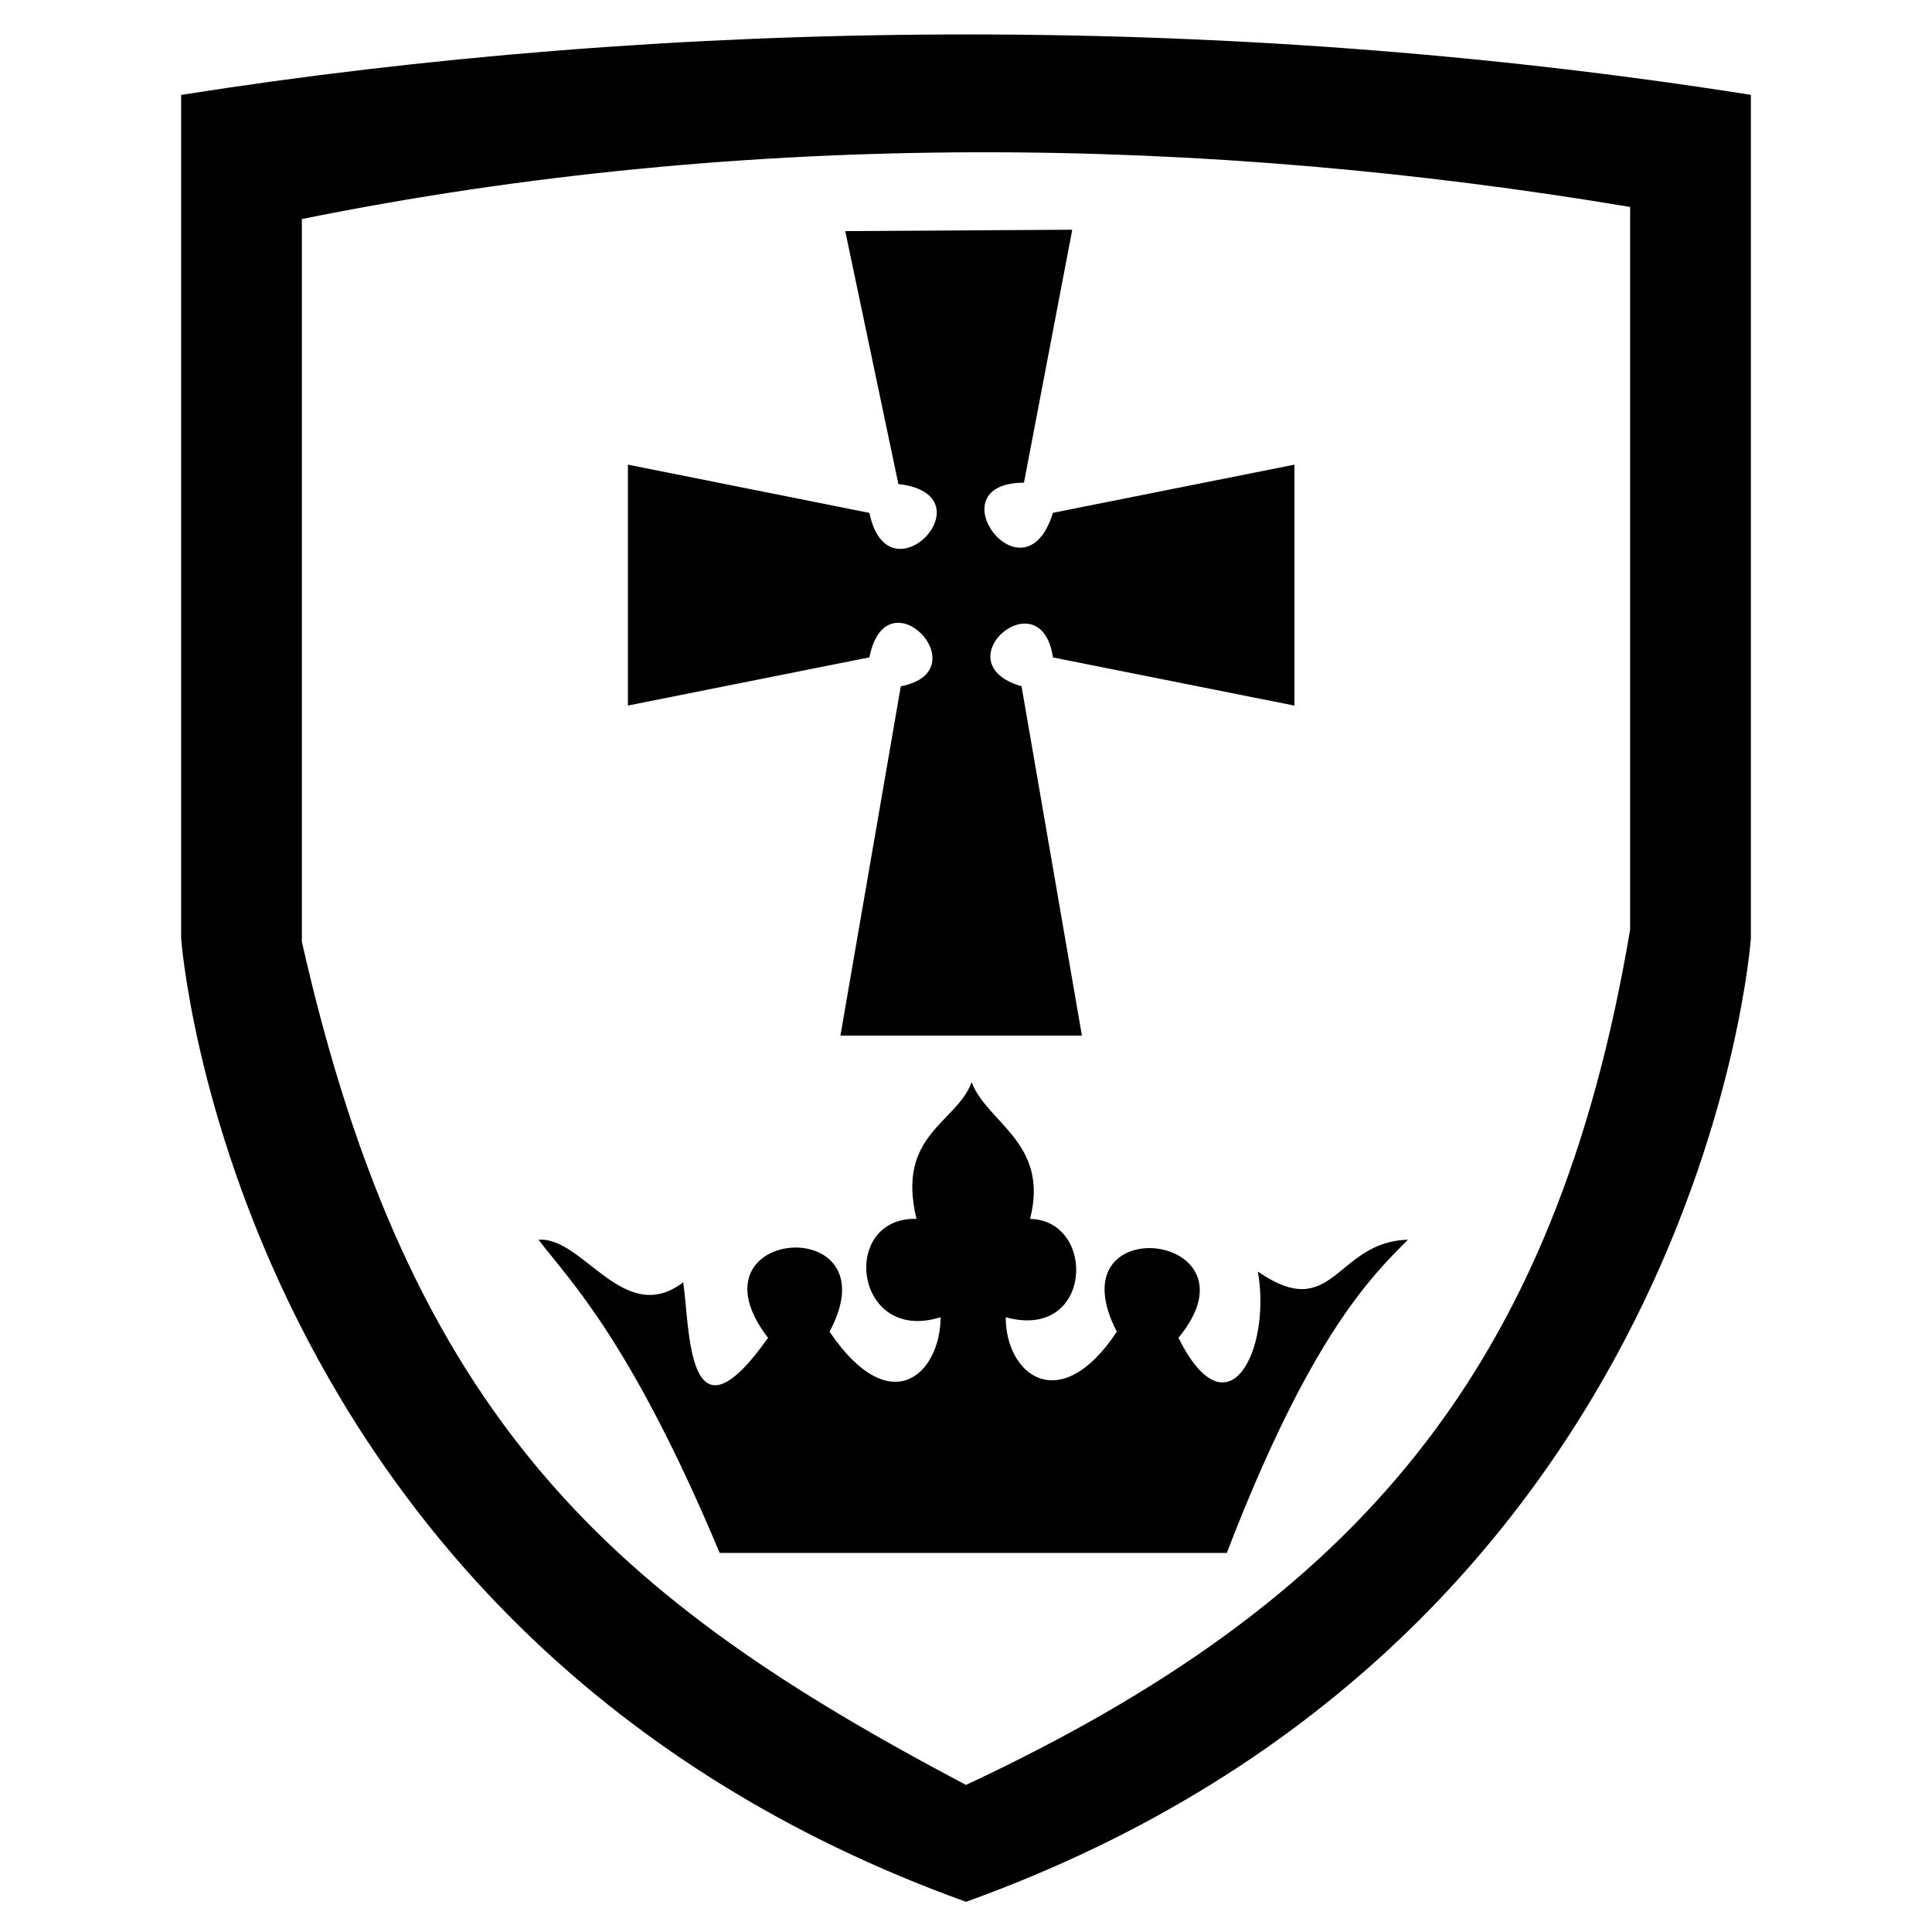
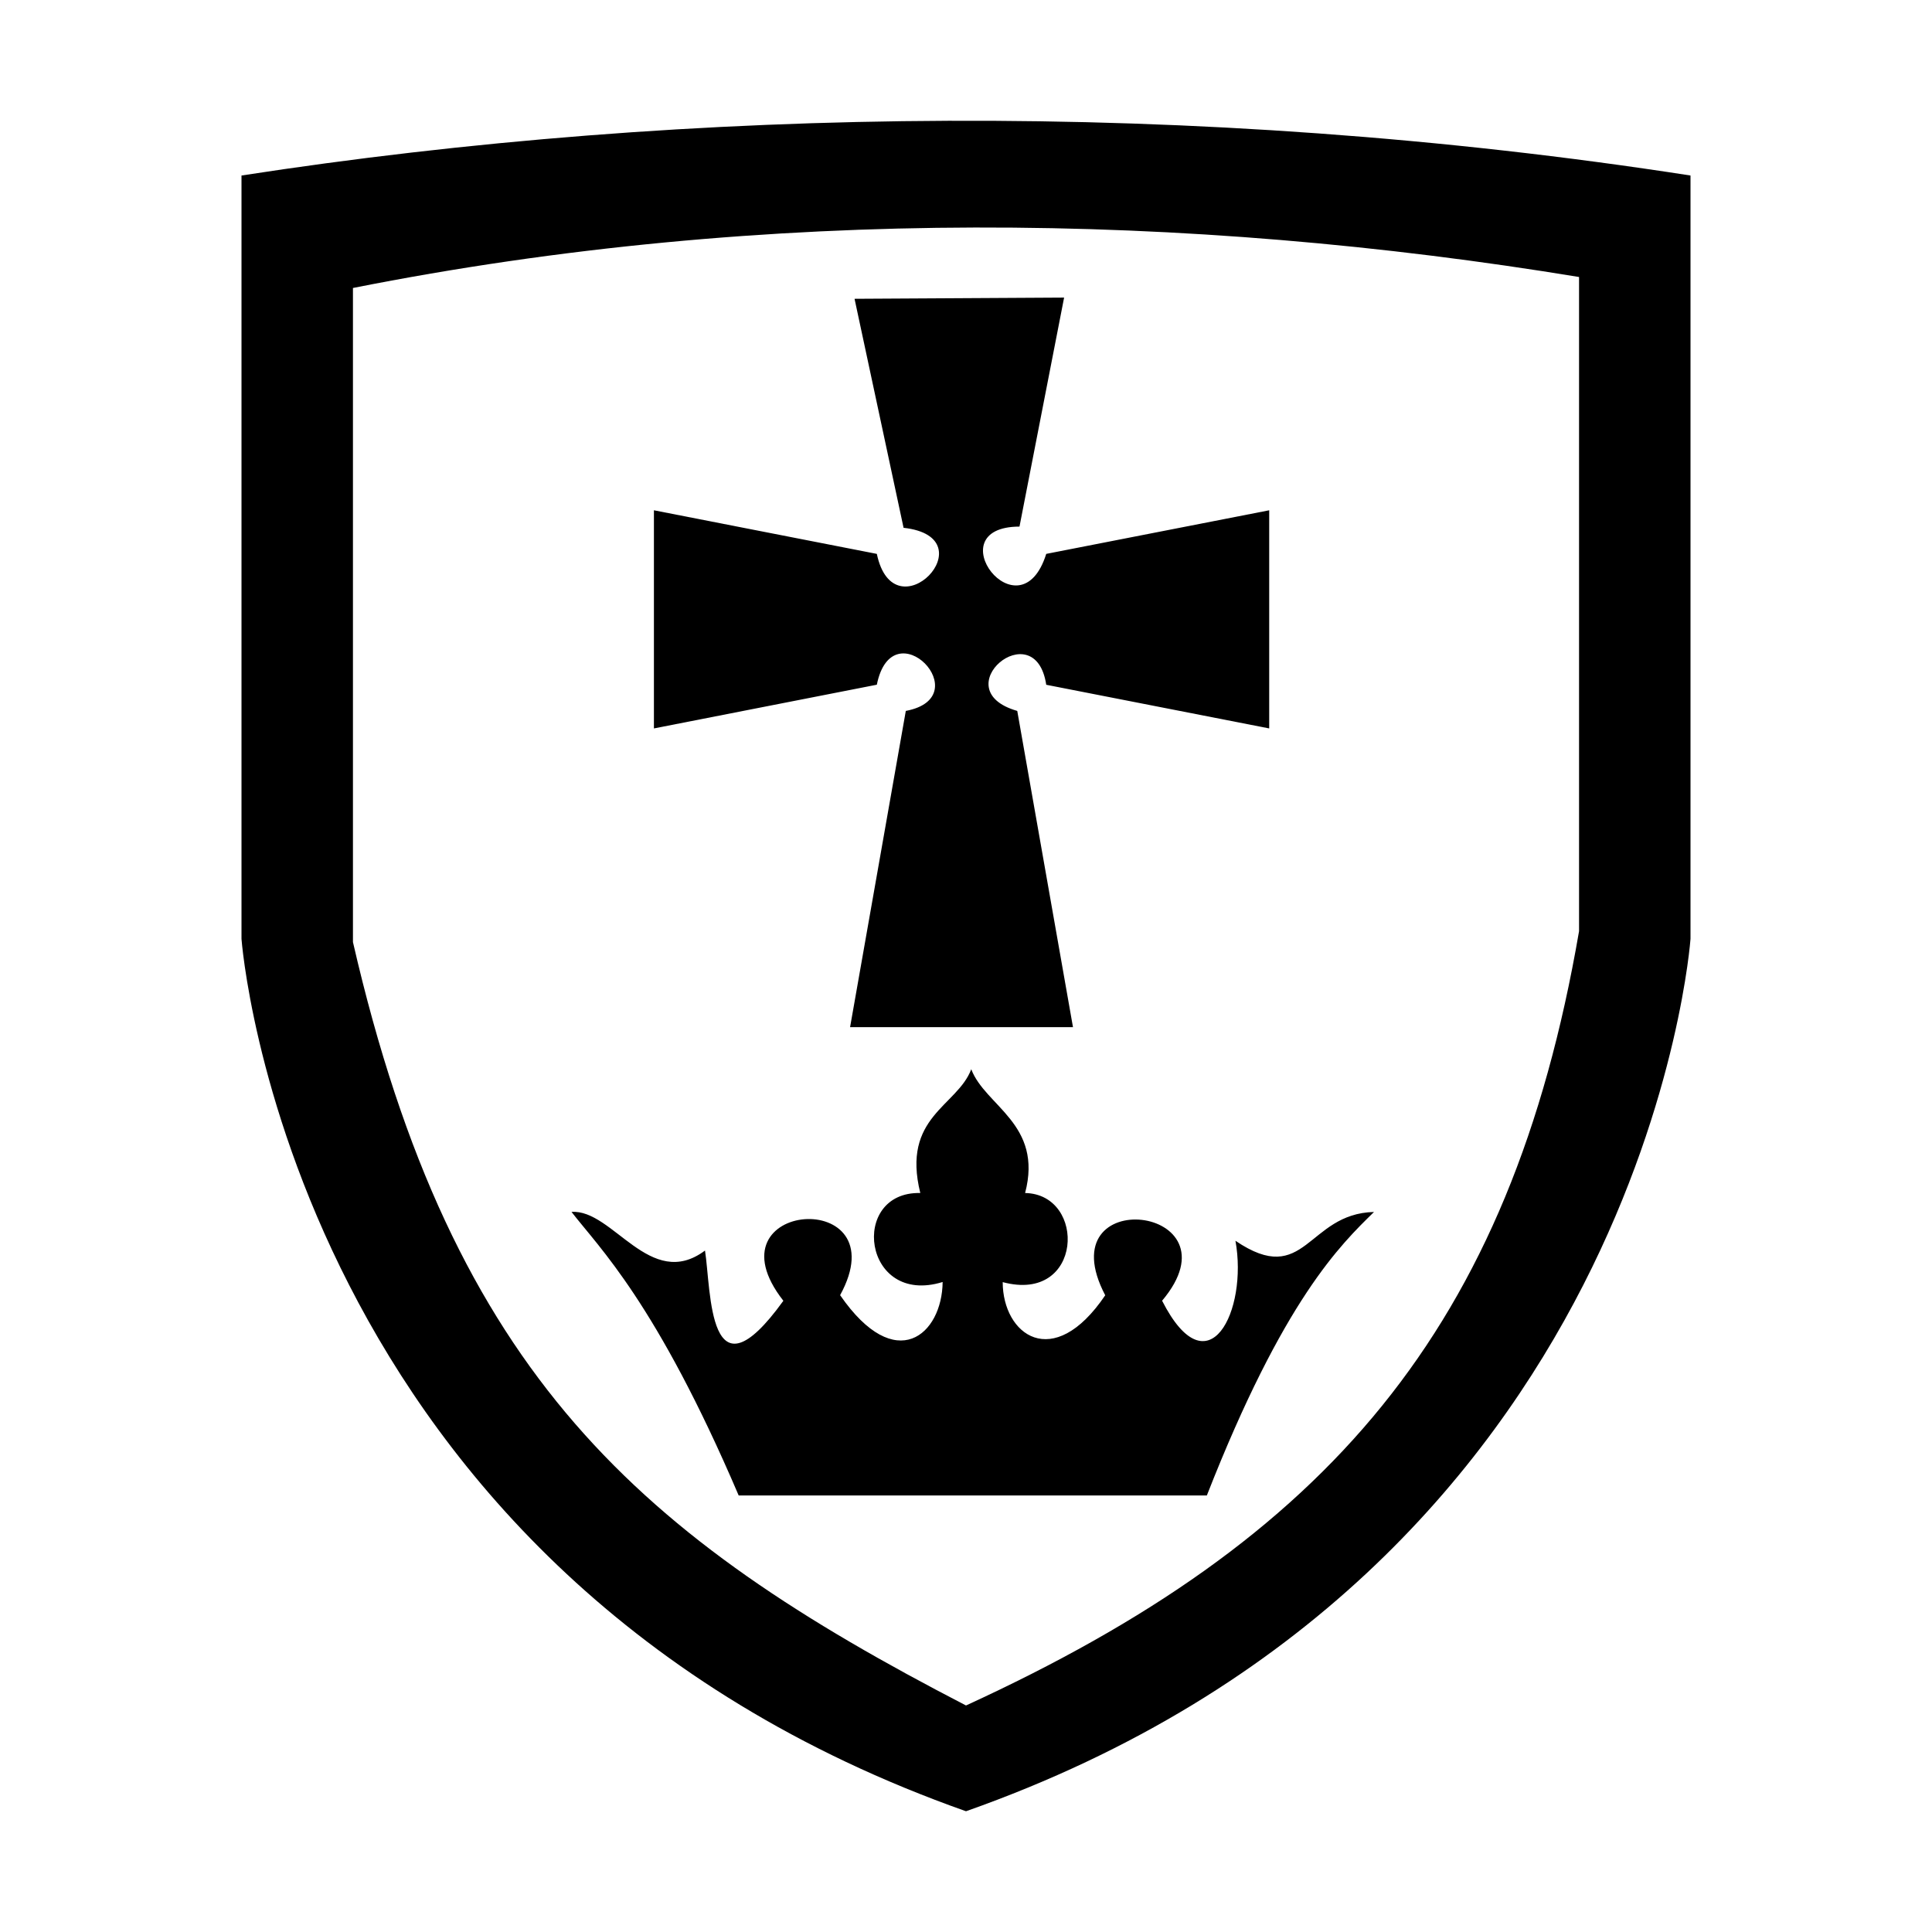
- <svg xmlns="http://www.w3.org/2000/svg" fill="currentcolor" viewBox="0 0 32 32" class="shield-icon v-icon">
-   <path d="M14 3.828l.88 4.189c1.542.178-.167 1.987-.48.478l-4-.799v3.99l4-.798c.283-1.424 1.842.225.52.479l-1 5.786h4l-1-5.786c-1.336-.39.322-1.815.52-.478l4 .798V7.696l-4 .798c-.476 1.543-1.992-.496-.48-.499l.8-4.19z" class="shield-cross" />
-   <path d="M3 1.572V15.54S3.82 27.111 16 31.5c12.2-4.39 13-15.96 13-15.96V1.571C20.116.168 11.029.307 3 1.572zm24 1.856v11.97c-1.23 7.288-4.521 11.135-11 14.166-5.837-3.078-9.207-6.02-11-13.966V3.628c7.44-1.506 14.993-1.376 22-.2z" class="shield-shield" />
-   <path d="M16.094 17.924c-.25.679-1.254.866-.914 2.264-1.28-.03-1.034 2.08.4 1.629-.009.958-.84 1.717-1.84.24 1.073-1.998-2.437-1.744-1.019.102-1.356 1.919-1.293-.192-1.405-.92-.984.75-1.655-.762-2.396-.705.5.659 1.52 1.655 3 5.187h8.4c1.379-3.59 2.4-4.588 3-5.187-1.202.03-1.225 1.4-2.486.527.227 1.282-.489 2.756-1.315 1.097 1.446-1.748-2.084-2.163-1.021-.1-.94 1.417-1.84.719-1.84-.24 1.445.395 1.512-1.607.403-1.629.324-1.264-.715-1.588-.967-2.265z" class="shield-crown" />
+ <svg xmlns="http://www.w3.org/2000/svg" viewBox="0 0 32 32" class="v-icon">
+   <path d="M16.087 17.71c-.232.615-1.158.784-.844 2.05-1.181-.027-.954 1.882.37 1.474-.008.868-.775 1.555-1.698.218.99-1.808-2.25-1.578-.94.093-1.253 1.737-1.194-.174-1.298-.832-.908.678-1.527-.69-2.211-.64.461.597 1.402 1.5 2.769 4.697h7.754c1.273-3.25 2.215-4.154 2.769-4.696-1.11.026-1.13 1.268-2.295.477.21 1.16-.451 2.495-1.215.993 1.335-1.583-1.922-1.958-.942-.09-.867 1.281-1.698.65-1.698-.218 1.333.357 1.395-1.456.371-1.476.3-1.145-.66-1.437-.892-2.05zM4 2.907v12.644S4.757 26.027 16 30c11.262-3.973 12-14.449 12-14.449V2.907c-8.2-1.272-16.589-1.145-24 0zm22.154 1.68v10.837C25.019 22.022 21.98 25.504 16 28.248c-5.388-2.787-8.499-5.45-10.154-12.644V4.77c6.868-1.364 13.84-1.246 20.308-.182zm-12 .362l.812 3.793c1.424.16-.154 1.8-.443.432l-3.692-.722v3.613l3.692-.724c.261-1.289 1.7.204.48.434l-.923 5.238h3.692l-.923-5.238c-1.233-.353.297-1.643.48-.433l3.693.723V8.452l-3.693.722c-.44 1.398-1.839-.449-.443-.452l.739-3.793z" />
</svg>
